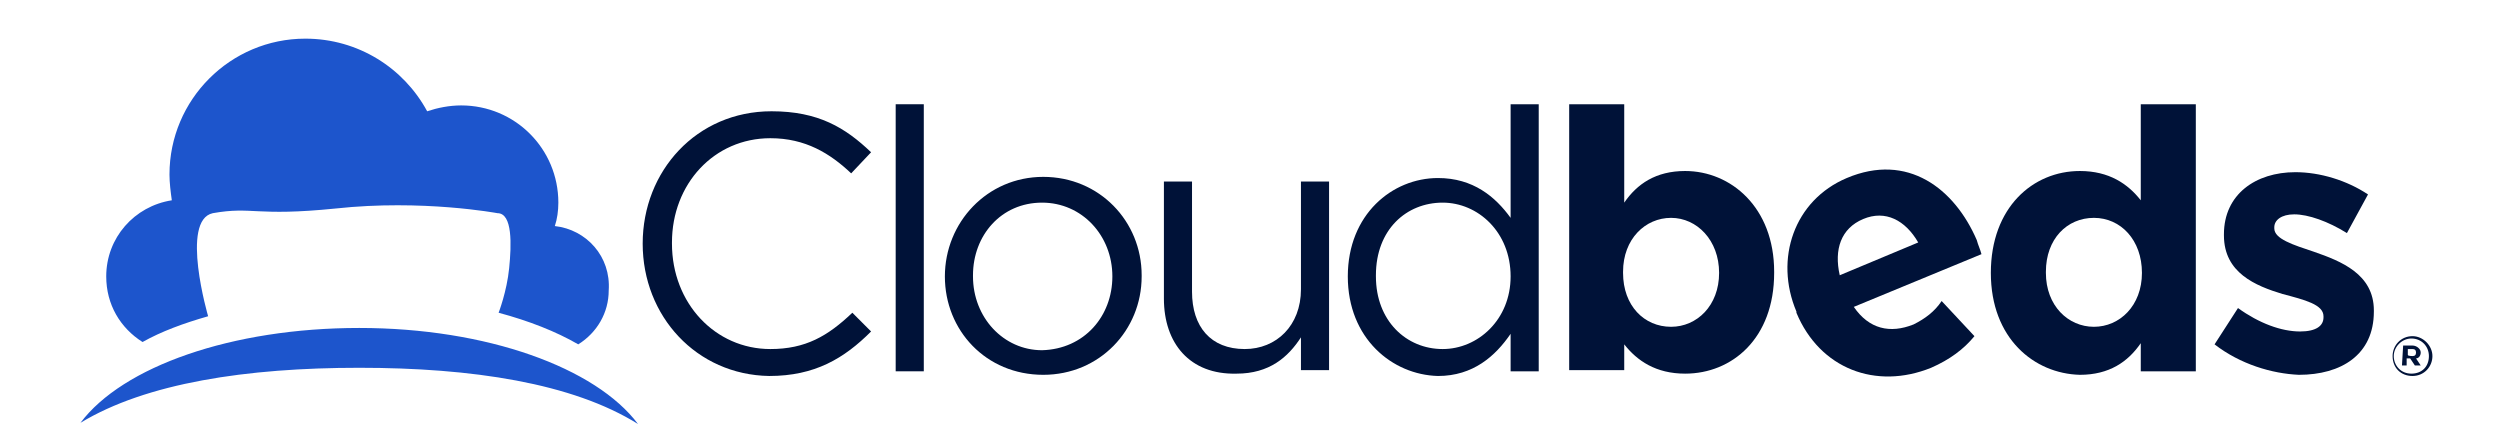
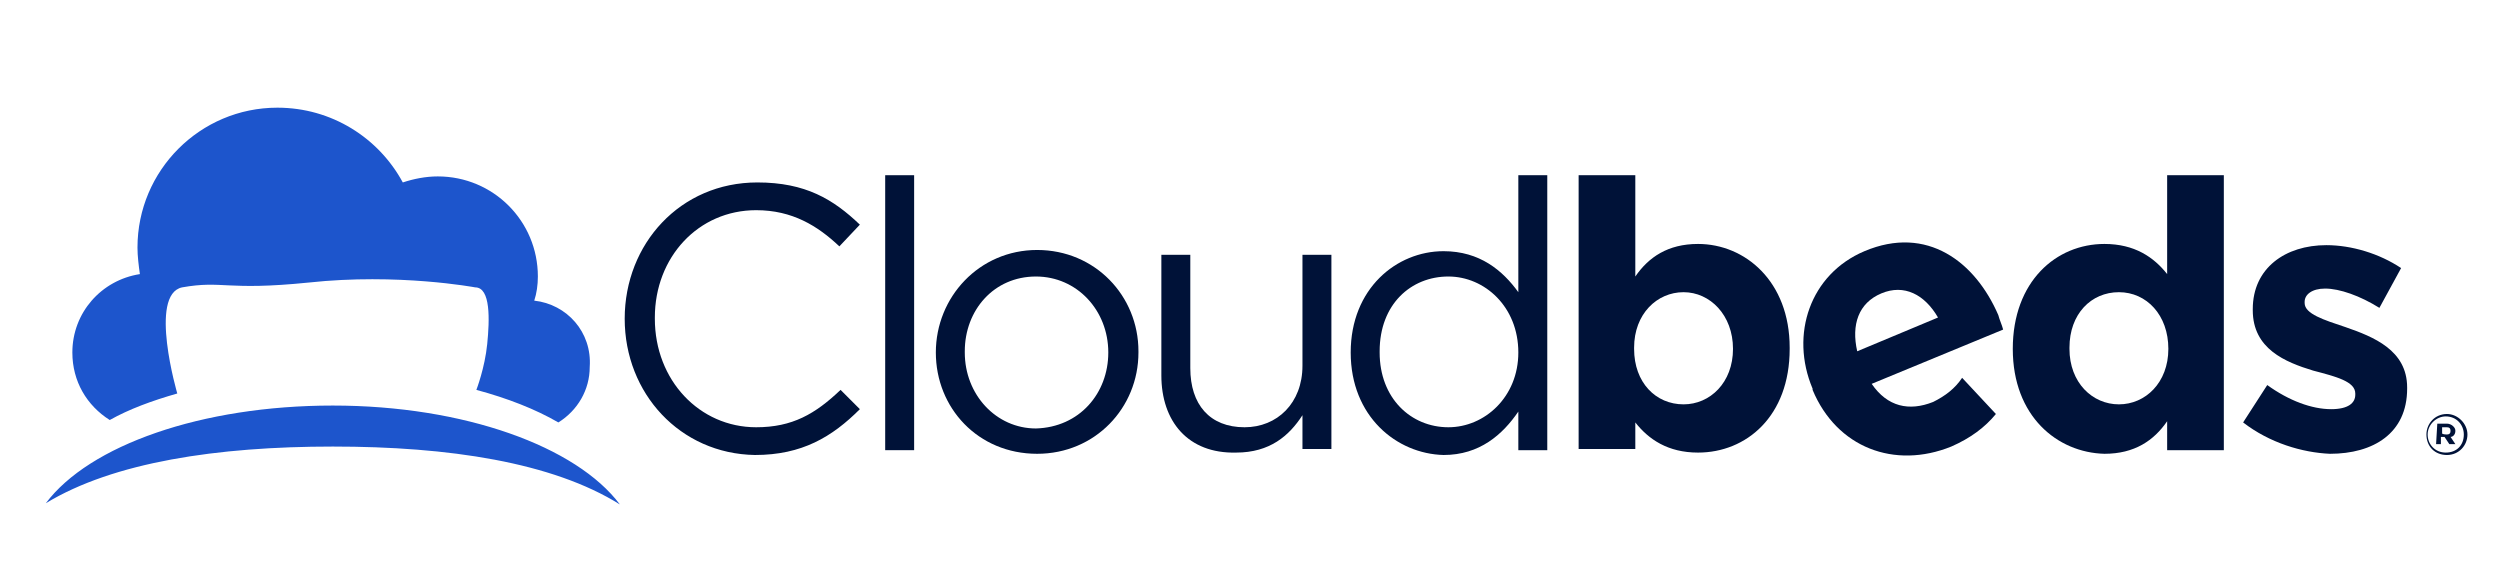
- <svg xmlns="http://www.w3.org/2000/svg" version="1.1" id="Layer_1" x="0px" y="0px" width="103px" height="18px" viewBox="0 0 207.3 37.3" style="enable-background:new 0 0 207.3 37.3;" xml:space="preserve">
+ <svg xmlns="http://www.w3.org/2000/svg" version="1.1" id="Layer_1" x="0px" y="0px" width="111px" height="26px" viewBox="0 0 207.3 37.3" style="enable-background:new 0 0 207.3 37.3;" xml:space="preserve">
  <style type="text/css"> .st0{fill:#1D55CC;} .st1{fill:#001238;} </style>
  <g>
    <path class="st0" d="M44.3,19.3c0.2-0.6,0.3-1.3,0.3-2c0-4.6-3.7-8.3-8.3-8.3c-1,0-2,0.2-2.9,0.5c-2-3.7-5.9-6.2-10.4-6.2 c-6.4,0-11.6,5.2-11.6,11.6c0,0.7,0.1,1.5,0.2,2.2C8.4,17.6,6,20.3,6,23.6C6,26,7.2,28,9.1,29.2c1.6-0.9,3.5-1.6,5.6-2.2 c0,0-2.4-8.2,0.4-8.8c3.4-0.6,3.6,0.3,10.5-0.4c7.4-0.8,13.8,0.4,13.8,0.4c1.3,0,1.2,2.7,1,4.7s-0.9,3.8-0.9,3.8 c2.6,0.7,4.9,1.6,6.8,2.7c1.6-1,2.6-2.7,2.6-4.6C49.1,21.9,47,19.6,44.3,19.3z" />
    <path class="st0" d="M27.6,31.4c9.6,0,18.2,1.3,23.8,4.8C47.8,31.4,38.5,28,27.6,28S7.4,31.3,3.8,36.1C9.4,32.7,18,31.4,27.6,31.4z " />
  </g>
  <path class="st1" d="M162.7,25.7c-0.6,0.9-1.4,1.5-2.4,2c-2,0.8-3.8,0.4-5.1-1.5l10.9-4.5c-0.1-0.4-0.3-0.8-0.4-1.2 c-1.9-4.4-5.9-7.5-11.1-5.3c-4.5,1.9-6.2,6.9-4.3,11.4v0.1c2,4.8,6.8,6.6,11.5,4.7c1.6-0.7,2.8-1.6,3.7-2.7L162.7,25.7z M156,18.7 c1.9-0.8,3.6,0.1,4.7,2l-6.7,2.8C153.5,21.3,154.1,19.5,156,18.7z" />
  <path class="st1" d="M51.8,20.8L51.8,20.8c0-6.2,4.6-11.3,11-11.3c4,0,6.3,1.4,8.5,3.5l-1.7,1.8c-1.8-1.7-3.9-3-6.9-3 c-4.8,0-8.4,3.9-8.4,8.9v0.1c0,5.1,3.7,9,8.4,9c3,0,4.9-1.1,7-3.1l1.6,1.6c-2.3,2.3-4.8,3.8-8.7,3.8C56.4,32,51.8,27,51.8,20.8z" />
  <path class="st1" d="M73.4,8.9h2.4v22.8h-2.4V8.9z" />
  <path class="st1" d="M77.6,23.6L77.6,23.6c0-4.6,3.6-8.5,8.4-8.5s8.4,3.8,8.4,8.4v0.1c0,4.6-3.6,8.4-8.4,8.4 C81.1,32,77.6,28.2,77.6,23.6z M91.9,23.6L91.9,23.6c0-3.5-2.6-6.3-6-6.3c-3.5,0-5.9,2.8-5.9,6.2v0.1c0,3.5,2.6,6.3,5.9,6.3 C89.5,29.8,91.9,27,91.9,23.6z" />
  <path class="st1" d="M96.3,25.5v-10h2.4v9.4c0,3,1.6,4.9,4.5,4.9c2.7,0,4.8-2,4.8-5.1v-9.2h2.4v16.1H108v-2.8 c-1.1,1.7-2.7,3.1-5.5,3.1C98.5,32,96.3,29.3,96.3,25.5z" />
  <path class="st1" d="M112,23.6L112,23.6c0-5.3,3.8-8.4,7.7-8.4c3,0,4.9,1.6,6.2,3.4V8.9h2.4v22.8h-2.4v-3.2 c-1.3,1.9-3.2,3.6-6.2,3.6C115.8,32,112,28.9,112,23.6z M125.9,23.6L125.9,23.6c0-3.8-2.8-6.3-5.8-6.3c-3.1,0-5.7,2.3-5.7,6.2v0.1 c0,3.8,2.6,6.2,5.7,6.2C123.1,29.8,125.9,27.3,125.9,23.6z" />
  <path class="st1" d="M135.6,29.4v2.2h-4.7V8.9h4.7v8.4c1.1-1.6,2.7-2.7,5.2-2.7c3.9,0,7.6,3.1,7.6,8.6v0.1c0,5.6-3.6,8.6-7.6,8.6 C138.3,31.9,136.7,30.8,135.6,29.4z M143.7,23.3L143.7,23.3c0-2.8-1.9-4.7-4.1-4.7s-4.1,1.8-4.1,4.6v0.1c0,2.8,1.8,4.6,4.1,4.6 C141.8,27.9,143.7,26.1,143.7,23.3z" />
  <path class="st1" d="M166.9,23.3L166.9,23.3c0-5.6,3.6-8.7,7.6-8.7c2.5,0,4.1,1.1,5.2,2.5V8.9h4.7v22.8h-4.7v-2.4 c-1.1,1.6-2.7,2.7-5.2,2.7C170.6,31.9,166.9,28.9,166.9,23.3z M179.8,23.3L179.8,23.3c0-2.8-1.8-4.7-4.1-4.7s-4.1,1.8-4.1,4.6v0.1 c0,2.8,1.9,4.6,4.1,4.6C177.9,27.9,179.8,26.1,179.8,23.3z" />
  <path class="st1" d="M186,29.4l2-3.1c1.8,1.3,3.7,2,5.3,2c1.4,0,2-0.5,2-1.2V27c0-1-1.6-1.4-3.5-1.9c-2.3-0.7-5-1.8-5-5V20 c0-3.4,2.7-5.3,6.1-5.3c2.1,0,4.4,0.7,6.2,1.9l-1.8,3.3c-1.6-1-3.3-1.6-4.5-1.6c-1.1,0-1.7,0.5-1.7,1.1v0.1c0,0.9,1.6,1.4,3.4,2 c2.3,0.8,5.1,1.9,5.1,5v0.1c0,3.7-2.8,5.4-6.4,5.4C190.9,31.9,188.2,31.1,186,29.4z" />
  <g>
    <path class="st1" d="M201.2,30.4L201.2,30.4c0-0.9,0.7-1.7,1.7-1.7c0.9,0,1.7,0.8,1.7,1.7l0,0c0,0.9-0.7,1.7-1.7,1.7 S201.2,31.4,201.2,30.4z M204.3,30.4L204.3,30.4c0-0.8-0.6-1.5-1.5-1.5c-0.8,0-1.5,0.7-1.5,1.5l0,0c0,0.8,0.6,1.5,1.5,1.5 S204.3,31.3,204.3,30.4z M202.1,29.5h0.8c0.2,0,0.4,0.1,0.5,0.2s0.2,0.2,0.2,0.4l0,0c0,0.3-0.2,0.5-0.4,0.5l0.4,0.6h-0.5l-0.4-0.6 l0,0h-0.3v0.6H202L202.1,29.5L202.1,29.5z M202.9,30.4c0.2,0,0.3-0.1,0.3-0.3l0,0c0-0.2-0.1-0.3-0.3-0.3h-0.4v0.5 C202.5,30.4,202.9,30.4,202.9,30.4z" />
  </g>
</svg>
